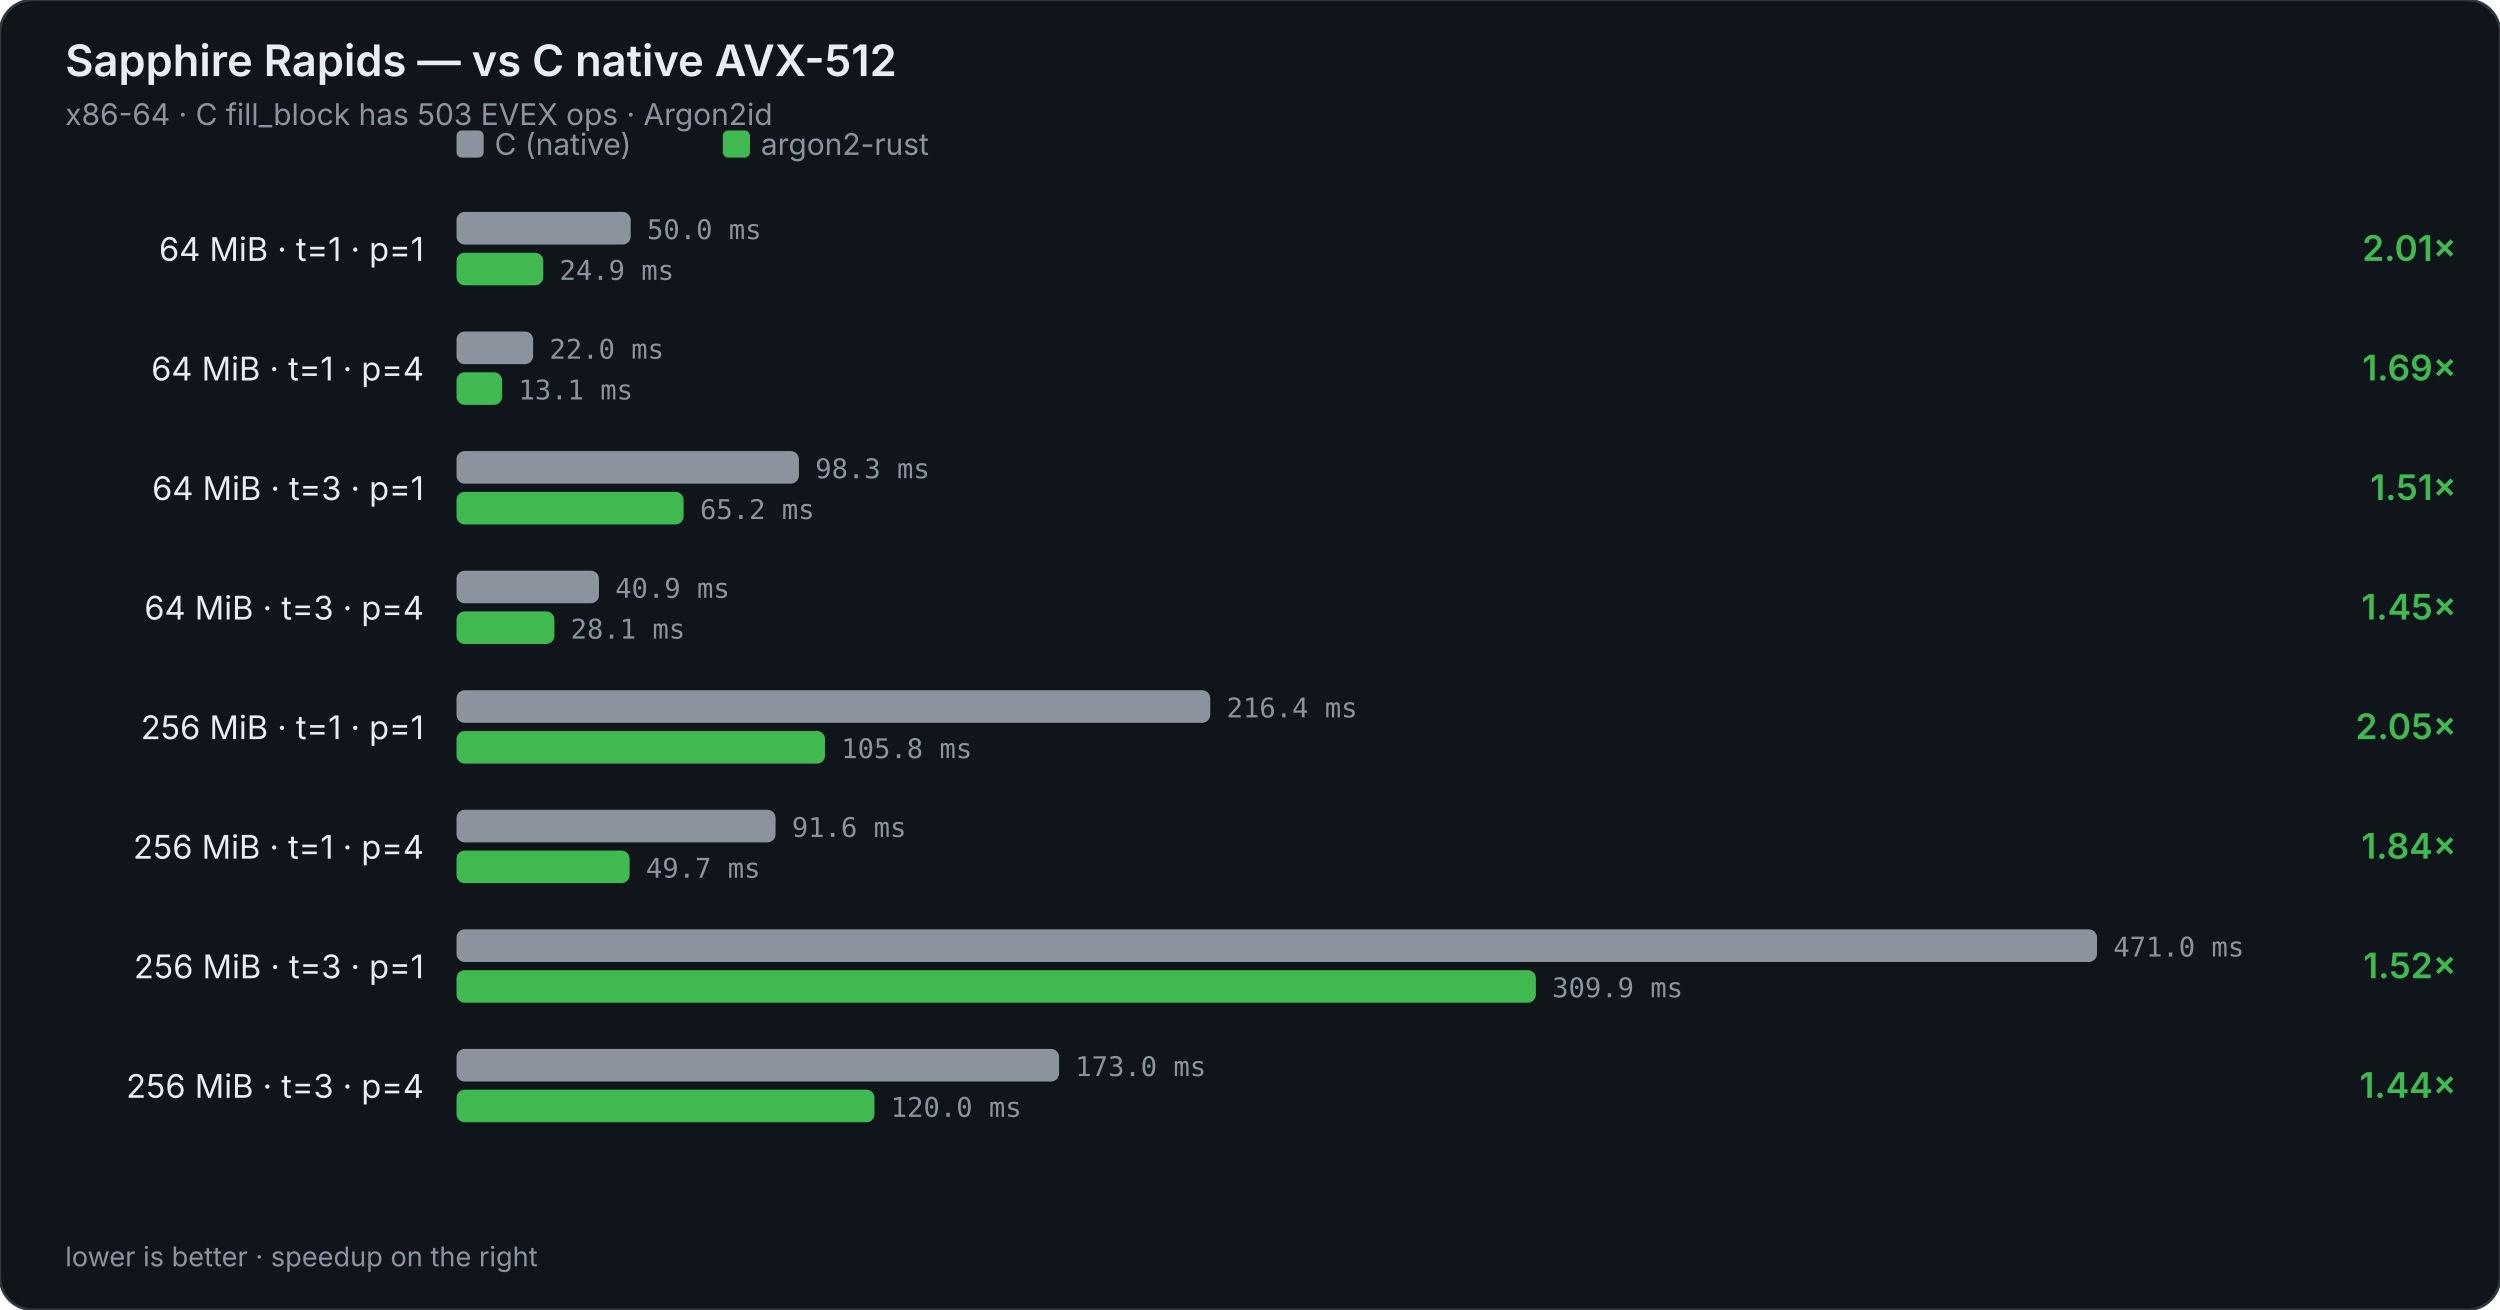
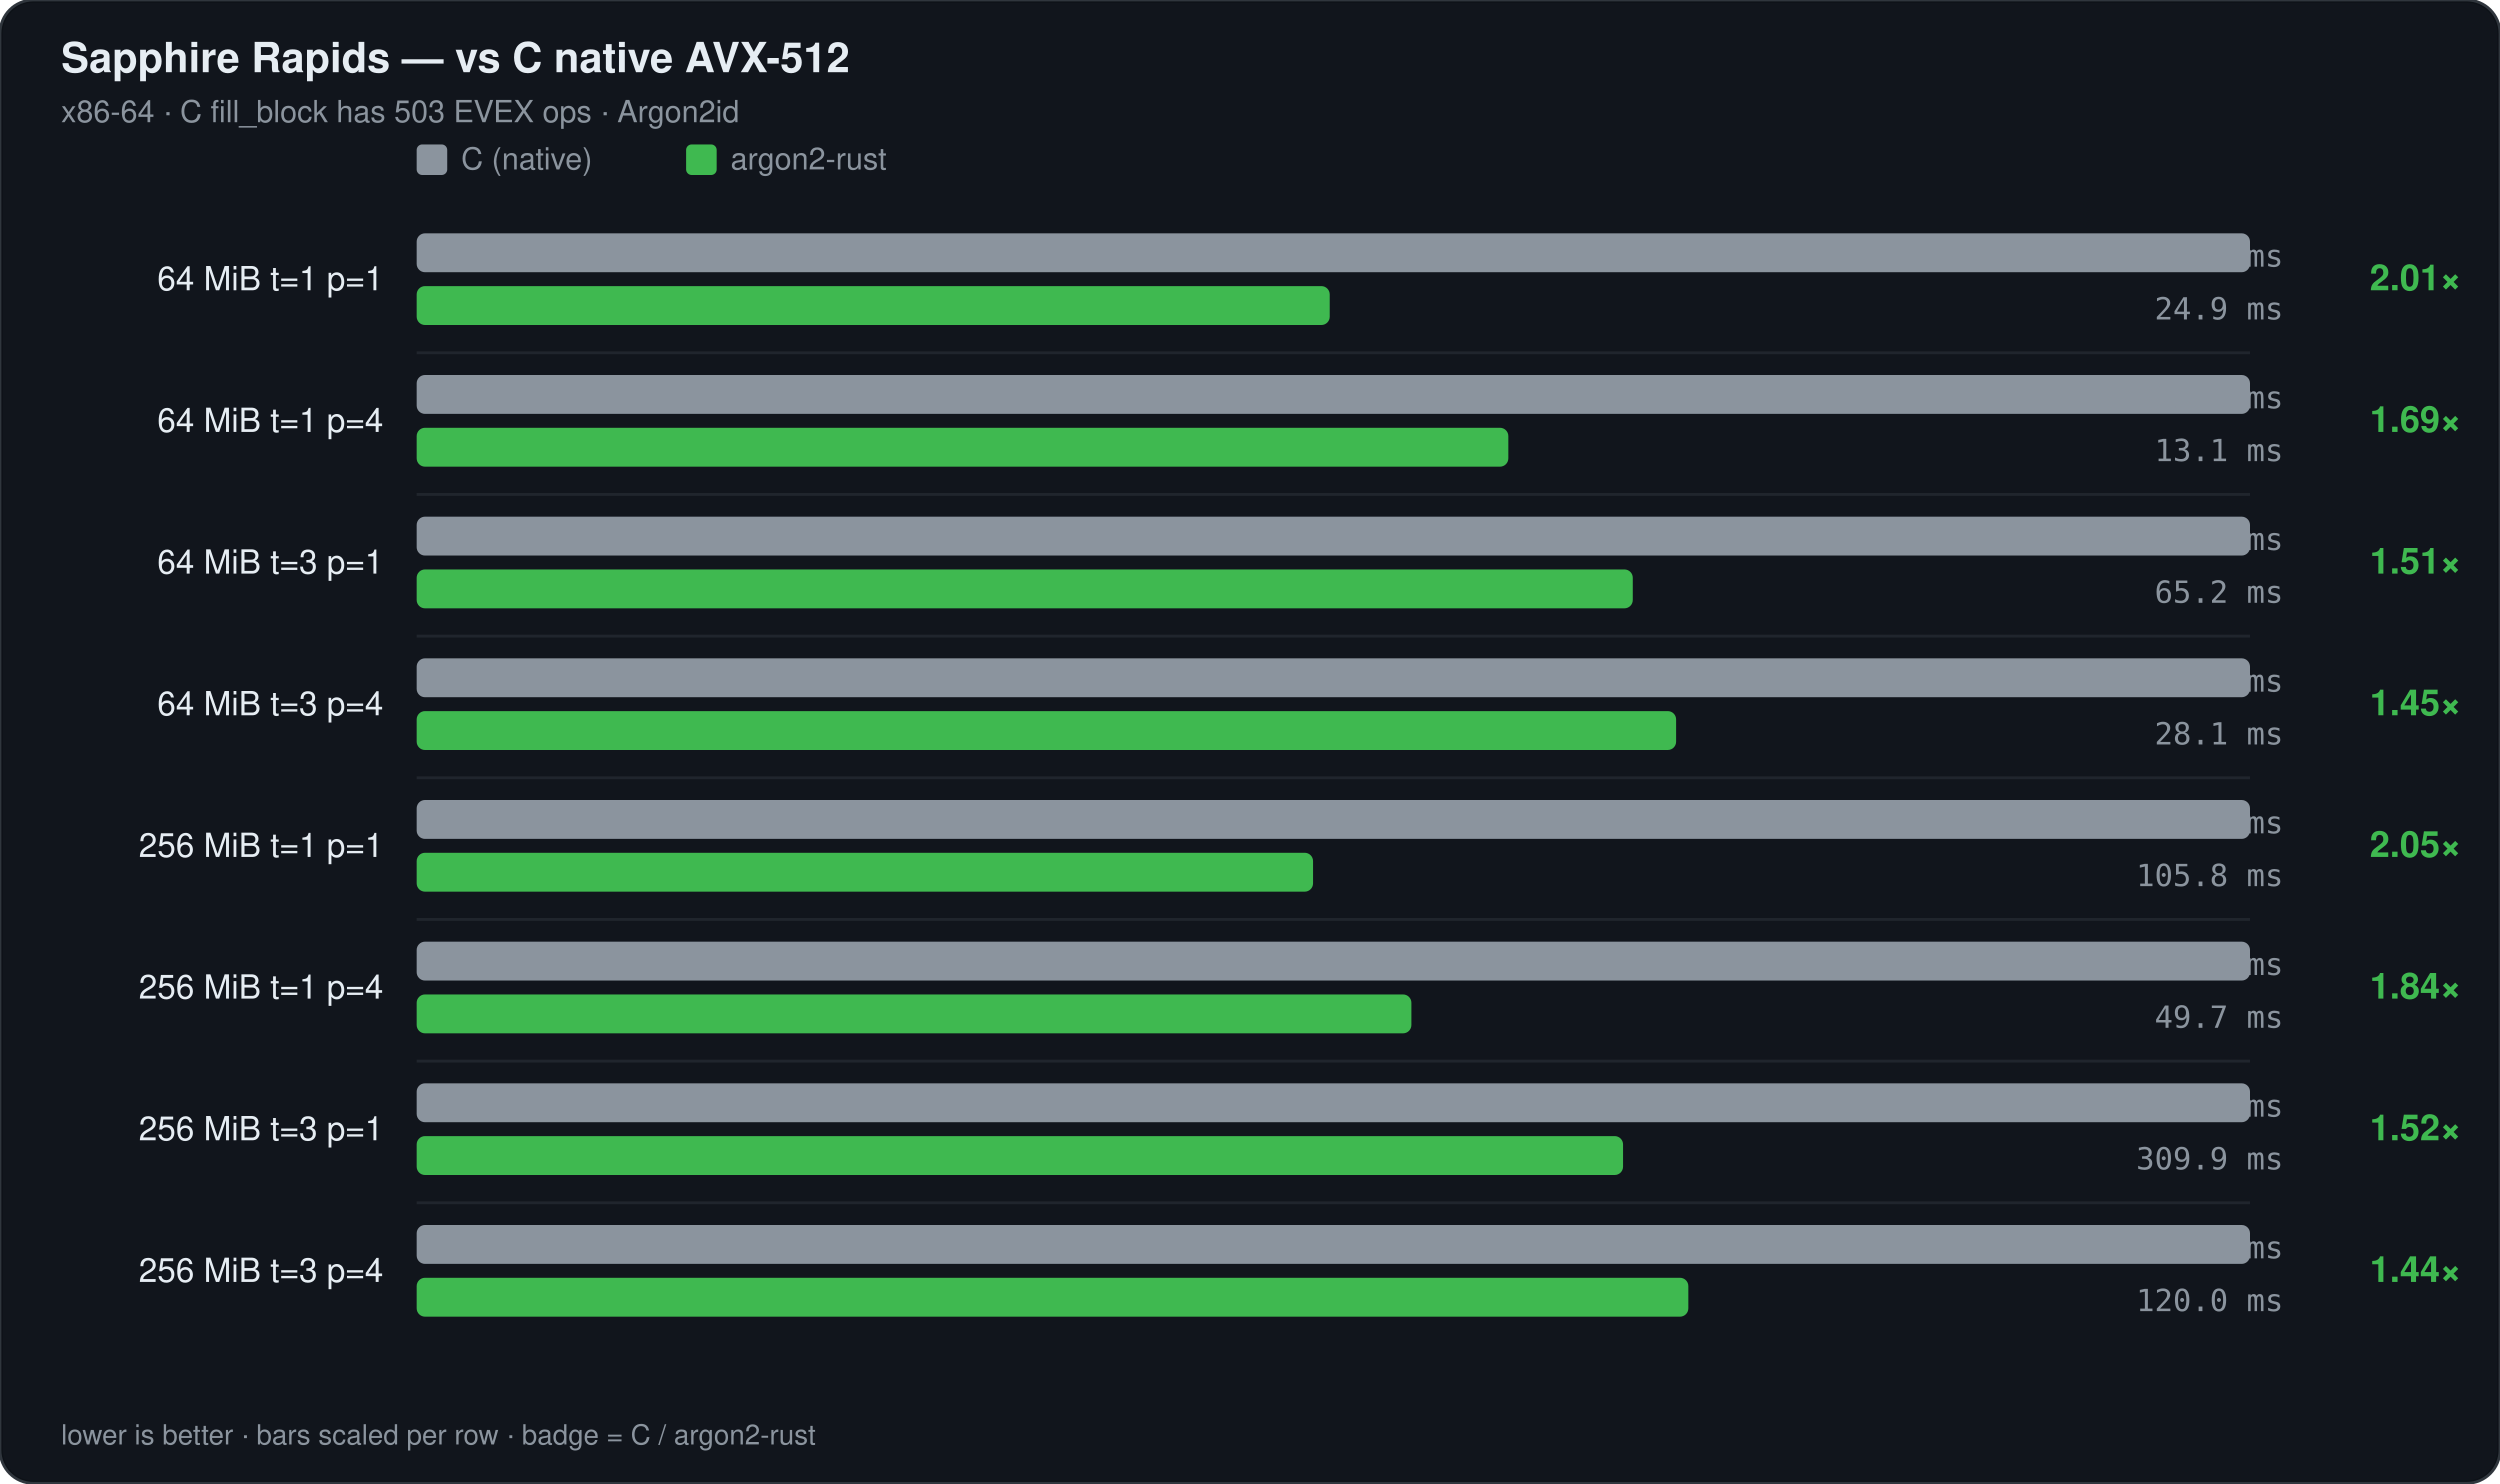
- <svg xmlns="http://www.w3.org/2000/svg" width="920" height="482" viewBox="0 0 920 482" role="img" aria-label="Sapphire Rapids — vs C native AVX-512">
-   <defs>
-     <style>
-       /* Default styles are the final (visible) state so a frozen or
-          animation-stripped render still shows the full chart. */
-       .bar {
-         transform-box: fill-box;
-         transform-origin: left center;
-         animation: grow 0.85s cubic-bezier(0.22, 1, 0.36, 1) both;
-       }
-       .fade {
-         animation: fadein 0.5s ease-out both;
-       }
-       @keyframes grow {
-         from { transform: scaleX(0); opacity: 0.4; }
-         to   { transform: scaleX(1); opacity: 1; }
-       }
-       @keyframes fadein {
-         from { opacity: 0; }
-         to   { opacity: 1; }
-       }
-       @media (prefers-reduced-motion: reduce) {
-         .bar, .fade { animation: none; }
-       }
-     </style>
-   </defs>
-   <rect width="920" height="482" rx="12" fill="#0d1117" stroke="#30363d" stroke-width="1" />
-   <rect x="1" y="1" width="918" height="480" rx="11" fill="#161b22" opacity="0.35" />
-   <text x="24" y="28" fill="#e6edf3" font-size="16" font-weight="600" font-family="ui-sans-serif,system-ui,-apple-system,Segoe UI,sans-serif">Sapphire Rapids — vs C native AVX-512</text>
-   <text x="24" y="46" fill="#8b949e" font-size="11" font-family="ui-sans-serif,system-ui,-apple-system,Segoe UI,sans-serif">x86-64 · C fill_block has 503 EVEX ops · Argon2id</text>
-   <rect x="168" y="48" width="10" height="10" rx="2" fill="#8b949e" />
-   <text x="182" y="57" fill="#8b949e" font-size="11" font-family="ui-sans-serif,system-ui,-apple-system,Segoe UI,sans-serif">C (native)</text>
-   <rect x="266.0" y="48" width="10" height="10" rx="2" fill="#3fb950" />
-   <text x="280.0" y="57" fill="#8b949e" font-size="11" font-family="ui-sans-serif,system-ui,-apple-system,Segoe UI,sans-serif">argon2-rust</text>
-   <text x="156" y="96.0" text-anchor="end" fill="#e6edf3" font-size="12" font-family="ui-sans-serif,system-ui,-apple-system,Segoe UI,sans-serif">64 MiB · t=1 · p=1</text>
-   <text x="156" y="140.0" text-anchor="end" fill="#e6edf3" font-size="12" font-family="ui-sans-serif,system-ui,-apple-system,Segoe UI,sans-serif">64 MiB · t=1 · p=4</text>
-   <text x="156" y="184.0" text-anchor="end" fill="#e6edf3" font-size="12" font-family="ui-sans-serif,system-ui,-apple-system,Segoe UI,sans-serif">64 MiB · t=3 · p=1</text>
-   <text x="156" y="228.0" text-anchor="end" fill="#e6edf3" font-size="12" font-family="ui-sans-serif,system-ui,-apple-system,Segoe UI,sans-serif">64 MiB · t=3 · p=4</text>
-   <text x="156" y="272.0" text-anchor="end" fill="#e6edf3" font-size="12" font-family="ui-sans-serif,system-ui,-apple-system,Segoe UI,sans-serif">256 MiB · t=1 · p=1</text>
-   <text x="156" y="316.0" text-anchor="end" fill="#e6edf3" font-size="12" font-family="ui-sans-serif,system-ui,-apple-system,Segoe UI,sans-serif">256 MiB · t=1 · p=4</text>
-   <text x="156" y="360.0" text-anchor="end" fill="#e6edf3" font-size="12" font-family="ui-sans-serif,system-ui,-apple-system,Segoe UI,sans-serif">256 MiB · t=3 · p=1</text>
-   <text x="156" y="404.0" text-anchor="end" fill="#e6edf3" font-size="12" font-family="ui-sans-serif,system-ui,-apple-system,Segoe UI,sans-serif">256 MiB · t=3 · p=4</text>
-   <rect class="bar" x="168" y="78" width="64.09" height="12" rx="3" fill="#8b949e" style="animation-delay:0.080s" />
-   <rect class="bar" x="168" y="93" width="31.92" height="12" rx="3" fill="#3fb950" style="animation-delay:0.125s" />
-   <rect class="bar" x="168" y="122" width="28.20" height="12" rx="3" fill="#8b949e" style="animation-delay:0.170s" />
-   <rect class="bar" x="168" y="137" width="16.79" height="12" rx="3" fill="#3fb950" style="animation-delay:0.215s" />
-   <rect class="bar" x="168" y="166" width="126.00" height="12" rx="3" fill="#8b949e" style="animation-delay:0.260s" />
-   <rect class="bar" x="168" y="181" width="83.57" height="12" rx="3" fill="#3fb950" style="animation-delay:0.305s" />
-   <rect class="bar" x="168" y="210" width="52.42" height="12" rx="3" fill="#8b949e" style="animation-delay:0.350s" />
-   <rect class="bar" x="168" y="225" width="36.02" height="12" rx="3" fill="#3fb950" style="animation-delay:0.395s" />
-   <rect class="bar" x="168" y="254" width="277.37" height="12" rx="3" fill="#8b949e" style="animation-delay:0.440s" />
-   <rect class="bar" x="168" y="269" width="135.61" height="12" rx="3" fill="#3fb950" style="animation-delay:0.485s" />
-   <rect class="bar" x="168" y="298" width="117.41" height="12" rx="3" fill="#8b949e" style="animation-delay:0.530s" />
-   <rect class="bar" x="168" y="313" width="63.70" height="12" rx="3" fill="#3fb950" style="animation-delay:0.575s" />
-   <rect class="bar" x="168" y="342" width="603.70" height="12" rx="3" fill="#8b949e" style="animation-delay:0.620s" />
-   <rect class="bar" x="168" y="357" width="397.21" height="12" rx="3" fill="#3fb950" style="animation-delay:0.665s" />
-   <rect class="bar" x="168" y="386" width="221.74" height="12" rx="3" fill="#8b949e" style="animation-delay:0.710s" />
-   <rect class="bar" x="168" y="401" width="153.81" height="12" rx="3" fill="#3fb950" style="animation-delay:0.755s" />
-   <text class="fade" x="238.1" y="88" fill="#8b949e" font-size="10" font-family="ui-monospace,SFMono-Regular,Menlo,monospace" style="animation-delay:0.230s">50.0 ms</text>
-   <text class="fade" x="205.9" y="103" fill="#8b949e" font-size="10" font-family="ui-monospace,SFMono-Regular,Menlo,monospace" style="animation-delay:0.275s">24.9 ms</text>
-   <text class="fade" x="202.2" y="132" fill="#8b949e" font-size="10" font-family="ui-monospace,SFMono-Regular,Menlo,monospace" style="animation-delay:0.320s">22.0 ms</text>
-   <text class="fade" x="190.8" y="147" fill="#8b949e" font-size="10" font-family="ui-monospace,SFMono-Regular,Menlo,monospace" style="animation-delay:0.365s">13.1 ms</text>
-   <text class="fade" x="300.0" y="176" fill="#8b949e" font-size="10" font-family="ui-monospace,SFMono-Regular,Menlo,monospace" style="animation-delay:0.410s">98.3 ms</text>
-   <text class="fade" x="257.6" y="191" fill="#8b949e" font-size="10" font-family="ui-monospace,SFMono-Regular,Menlo,monospace" style="animation-delay:0.455s">65.2 ms</text>
-   <text class="fade" x="226.4" y="220" fill="#8b949e" font-size="10" font-family="ui-monospace,SFMono-Regular,Menlo,monospace" style="animation-delay:0.500s">40.9 ms</text>
-   <text class="fade" x="210.0" y="235" fill="#8b949e" font-size="10" font-family="ui-monospace,SFMono-Regular,Menlo,monospace" style="animation-delay:0.545s">28.1 ms</text>
-   <text class="fade" x="451.4" y="264" fill="#8b949e" font-size="10" font-family="ui-monospace,SFMono-Regular,Menlo,monospace" style="animation-delay:0.590s">216.4 ms</text>
-   <text class="fade" x="309.6" y="279" fill="#8b949e" font-size="10" font-family="ui-monospace,SFMono-Regular,Menlo,monospace" style="animation-delay:0.635s">105.8 ms</text>
-   <text class="fade" x="291.4" y="308" fill="#8b949e" font-size="10" font-family="ui-monospace,SFMono-Regular,Menlo,monospace" style="animation-delay:0.680s">91.6 ms</text>
-   <text class="fade" x="237.7" y="323" fill="#8b949e" font-size="10" font-family="ui-monospace,SFMono-Regular,Menlo,monospace" style="animation-delay:0.725s">49.7 ms</text>
-   <text class="fade" x="777.7" y="352" fill="#8b949e" font-size="10" font-family="ui-monospace,SFMono-Regular,Menlo,monospace" style="animation-delay:0.770s">471.0 ms</text>
-   <text class="fade" x="571.2" y="367" fill="#8b949e" font-size="10" font-family="ui-monospace,SFMono-Regular,Menlo,monospace" style="animation-delay:0.815s">309.9 ms</text>
-   <text class="fade" x="395.7" y="396" fill="#8b949e" font-size="10" font-family="ui-monospace,SFMono-Regular,Menlo,monospace" style="animation-delay:0.860s">173.0 ms</text>
-   <text class="fade" x="327.8" y="411" fill="#8b949e" font-size="10" font-family="ui-monospace,SFMono-Regular,Menlo,monospace" style="animation-delay:0.905s">120.0 ms</text>
-   <text class="fade" x="904" y="96.0" text-anchor="end" fill="#3fb950" font-size="13" font-weight="600" font-family="ui-sans-serif,system-ui,-apple-system,Segoe UI,sans-serif" style="animation-delay:0.350s">2.01×</text>
-   <text class="fade" x="904" y="140.0" text-anchor="end" fill="#3fb950" font-size="13" font-weight="600" font-family="ui-sans-serif,system-ui,-apple-system,Segoe UI,sans-serif" style="animation-delay:0.430s">1.69×</text>
-   <text class="fade" x="904" y="184.0" text-anchor="end" fill="#3fb950" font-size="13" font-weight="600" font-family="ui-sans-serif,system-ui,-apple-system,Segoe UI,sans-serif" style="animation-delay:0.510s">1.51×</text>
-   <text class="fade" x="904" y="228.0" text-anchor="end" fill="#3fb950" font-size="13" font-weight="600" font-family="ui-sans-serif,system-ui,-apple-system,Segoe UI,sans-serif" style="animation-delay:0.590s">1.45×</text>
-   <text class="fade" x="904" y="272.0" text-anchor="end" fill="#3fb950" font-size="13" font-weight="600" font-family="ui-sans-serif,system-ui,-apple-system,Segoe UI,sans-serif" style="animation-delay:0.670s">2.05×</text>
-   <text class="fade" x="904" y="316.0" text-anchor="end" fill="#3fb950" font-size="13" font-weight="600" font-family="ui-sans-serif,system-ui,-apple-system,Segoe UI,sans-serif" style="animation-delay:0.750s">1.84×</text>
-   <text class="fade" x="904" y="360.0" text-anchor="end" fill="#3fb950" font-size="13" font-weight="600" font-family="ui-sans-serif,system-ui,-apple-system,Segoe UI,sans-serif" style="animation-delay:0.830s">1.52×</text>
-   <text class="fade" x="904" y="404.0" text-anchor="end" fill="#3fb950" font-size="13" font-weight="600" font-family="ui-sans-serif,system-ui,-apple-system,Segoe UI,sans-serif" style="animation-delay:0.910s">1.44×</text>
-   <text x="24" y="466" fill="#8b949e" font-size="10" font-family="ui-sans-serif,system-ui,-apple-system,Segoe UI,sans-serif">lower is better · speedup on the right</text>
+ <svg xmlns="http://www.w3.org/2000/svg" width="900" height="534" viewBox="0 0 900 534" role="img" aria-label="Sapphire Rapids — vs C native AVX-512">
+   <rect width="900" height="534" rx="12" fill="#0d1117" stroke="#30363d" stroke-width="1" />
+   <rect x="1" y="1" width="898" height="532" rx="11" fill="#161b22" opacity="0.4" />
+   <text x="22" y="26" fill="#e6edf3" font-size="15" font-weight="600" font-family="ui-sans-serif,system-ui,-apple-system,Segoe UI,Helvetica,Arial,sans-serif">Sapphire Rapids — vs C native AVX-512</text>
+   <text x="22" y="44" fill="#8b949e" font-size="11" font-family="ui-sans-serif,system-ui,-apple-system,Segoe UI,Helvetica,Arial,sans-serif">x86-64 · C fill_block has 503 EVEX ops · Argon2id</text>
+   <rect x="150" y="52" width="11" height="11" rx="2" fill="#8b949e" />
+   <text x="166" y="61" fill="#8b949e" font-size="11" font-family="ui-sans-serif,system-ui,-apple-system,Segoe UI,Helvetica,Arial,sans-serif">C (native)</text>
+   <rect x="247" y="52" width="11" height="11" rx="2" fill="#3fb950" />
+   <text x="263" y="61" fill="#8b949e" font-size="11" font-family="ui-sans-serif,system-ui,-apple-system,Segoe UI,Helvetica,Arial,sans-serif">argon2-rust</text>
+   <text x="138" y="104.5" text-anchor="end" fill="#e6edf3" font-size="12" font-family="ui-sans-serif,system-ui,-apple-system,Segoe UI,Helvetica,Arial,sans-serif">64 MiB  t=1  p=1</text>
+   <rect x="150.0" y="84.0" width="660.0" height="14" rx="3" fill="#8b949e">
+     <animate attributeName="width" values="0;0;660.0" dur="0.81s" begin="0s" fill="freeze" calcMode="spline" keyTimes="0;0.074;1" keySplines="0 0 1 1;0.25 0.1 0.25 1" />
+   </rect>
+   <text x="822.0" y="96.0" text-anchor="end" fill="#8b949e" font-size="11" font-weight="400" font-family="ui-monospace,SFMono-Regular,Menlo,Consolas,monospace" opacity="1">
+     <animate attributeName="opacity" values="0;0;1" dur="0.86s" begin="0s" fill="freeze" keyTimes="0;0.593;1" />50.0 ms</text>
+   <rect x="150.0" y="103.0" width="328.7" height="14" rx="3" fill="#3fb950">
+     <animate attributeName="width" values="0;0;328.7" dur="0.85s" begin="0s" fill="freeze" calcMode="spline" keyTimes="0;0.118;1" keySplines="0 0 1 1;0.25 0.1 0.25 1" />
+   </rect>
+   <text x="822.0" y="115.0" text-anchor="end" fill="#8b949e" font-size="11" font-weight="400" font-family="ui-monospace,SFMono-Regular,Menlo,Consolas,monospace" opacity="1">
+     <animate attributeName="opacity" values="0;0;1" dur="0.90s" begin="0s" fill="freeze" keyTimes="0;0.611;1" />24.9 ms</text>
+   <text x="886.0" y="104.5" text-anchor="end" fill="#3fb950" font-size="13" font-weight="700" font-family="ui-sans-serif,system-ui,-apple-system,Segoe UI,Helvetica,Arial,sans-serif" opacity="1">
+     <animate attributeName="opacity" values="0;0;1" dur="0.60s" begin="0s" fill="freeze" keyTimes="0;0.417;1" />2.01×</text>
+   <line x1="150" y1="127.0" x2="810" y2="127.0" stroke="#30363d" stroke-width="1" opacity="0.5" />
+   <text x="138" y="155.5" text-anchor="end" fill="#e6edf3" font-size="12" font-family="ui-sans-serif,system-ui,-apple-system,Segoe UI,Helvetica,Arial,sans-serif">64 MiB  t=1  p=4</text>
+   <rect x="150.0" y="135.0" width="660.0" height="14" rx="3" fill="#8b949e">
+     <animate attributeName="width" values="0;0;660.0" dur="0.89s" begin="0s" fill="freeze" calcMode="spline" keyTimes="0;0.157;1" keySplines="0 0 1 1;0.25 0.1 0.25 1" />
+   </rect>
+   <text x="822.0" y="147.0" text-anchor="end" fill="#8b949e" font-size="11" font-weight="400" font-family="ui-monospace,SFMono-Regular,Menlo,Consolas,monospace" opacity="1">
+     <animate attributeName="opacity" values="0;0;1" dur="0.94s" begin="0s" fill="freeze" keyTimes="0;0.628;1" />22.0 ms</text>
+   <rect x="150.0" y="154.0" width="393.0" height="14" rx="3" fill="#3fb950">
+     <animate attributeName="width" values="0;0;393.0" dur="0.93s" begin="0s" fill="freeze" calcMode="spline" keyTimes="0;0.194;1" keySplines="0 0 1 1;0.25 0.1 0.25 1" />
+   </rect>
+   <text x="822.0" y="166.0" text-anchor="end" fill="#8b949e" font-size="11" font-weight="400" font-family="ui-monospace,SFMono-Regular,Menlo,Consolas,monospace" opacity="1">
+     <animate attributeName="opacity" values="0;0;1" dur="0.98s" begin="0s" fill="freeze" keyTimes="0;0.643;1" />13.1 ms</text>
+   <text x="886.0" y="155.5" text-anchor="end" fill="#3fb950" font-size="13" font-weight="700" font-family="ui-sans-serif,system-ui,-apple-system,Segoe UI,Helvetica,Arial,sans-serif" opacity="1">
+     <animate attributeName="opacity" values="0;0;1" dur="0.68s" begin="0s" fill="freeze" keyTimes="0;0.485;1" />1.69×</text>
+   <line x1="150" y1="178.0" x2="810" y2="178.0" stroke="#30363d" stroke-width="1" opacity="0.5" />
+   <text x="138" y="206.5" text-anchor="end" fill="#e6edf3" font-size="12" font-family="ui-sans-serif,system-ui,-apple-system,Segoe UI,Helvetica,Arial,sans-serif">64 MiB  t=3  p=1</text>
+   <rect x="150.0" y="186.0" width="660.0" height="14" rx="3" fill="#8b949e">
+     <animate attributeName="width" values="0;0;660.0" dur="0.97s" begin="0s" fill="freeze" calcMode="spline" keyTimes="0;0.227;1" keySplines="0 0 1 1;0.25 0.1 0.25 1" />
+   </rect>
+   <text x="822.0" y="198.0" text-anchor="end" fill="#8b949e" font-size="11" font-weight="400" font-family="ui-monospace,SFMono-Regular,Menlo,Consolas,monospace" opacity="1">
+     <animate attributeName="opacity" values="0;0;1" dur="1.02s" begin="0s" fill="freeze" keyTimes="0;0.657;1" />98.3 ms</text>
+   <rect x="150.0" y="205.0" width="437.8" height="14" rx="3" fill="#3fb950">
+     <animate attributeName="width" values="0;0;437.8" dur="1.01s" begin="0s" fill="freeze" calcMode="spline" keyTimes="0;0.257;1" keySplines="0 0 1 1;0.25 0.1 0.25 1" />
+   </rect>
+   <text x="822.0" y="217.0" text-anchor="end" fill="#8b949e" font-size="11" font-weight="400" font-family="ui-monospace,SFMono-Regular,Menlo,Consolas,monospace" opacity="1">
+     <animate attributeName="opacity" values="0;0;1" dur="1.06s" begin="0s" fill="freeze" keyTimes="0;0.670;1" />65.2 ms</text>
+   <text x="886.0" y="206.5" text-anchor="end" fill="#3fb950" font-size="13" font-weight="700" font-family="ui-sans-serif,system-ui,-apple-system,Segoe UI,Helvetica,Arial,sans-serif" opacity="1">
+     <animate attributeName="opacity" values="0;0;1" dur="0.76s" begin="0s" fill="freeze" keyTimes="0;0.539;1" />1.51×</text>
+   <line x1="150" y1="229.0" x2="810" y2="229.0" stroke="#30363d" stroke-width="1" opacity="0.5" />
+   <text x="138" y="257.5" text-anchor="end" fill="#e6edf3" font-size="12" font-family="ui-sans-serif,system-ui,-apple-system,Segoe UI,Helvetica,Arial,sans-serif">64 MiB  t=3  p=4</text>
+   <rect x="150.0" y="237.0" width="660.0" height="14" rx="3" fill="#8b949e">
+     <animate attributeName="width" values="0;0;660.0" dur="1.05s" begin="0s" fill="freeze" calcMode="spline" keyTimes="0;0.286;1" keySplines="0 0 1 1;0.25 0.1 0.25 1" />
+   </rect>
+   <text x="822.0" y="249.0" text-anchor="end" fill="#8b949e" font-size="11" font-weight="400" font-family="ui-monospace,SFMono-Regular,Menlo,Consolas,monospace" opacity="1">
+     <animate attributeName="opacity" values="0;0;1" dur="1.10s" begin="0s" fill="freeze" keyTimes="0;0.682;1" />40.9 ms</text>
+   <rect x="150.0" y="256.0" width="453.4" height="14" rx="3" fill="#3fb950">
+     <animate attributeName="width" values="0;0;453.4" dur="1.09s" begin="0s" fill="freeze" calcMode="spline" keyTimes="0;0.312;1" keySplines="0 0 1 1;0.25 0.1 0.25 1" />
+   </rect>
+   <text x="822.0" y="268.0" text-anchor="end" fill="#8b949e" font-size="11" font-weight="400" font-family="ui-monospace,SFMono-Regular,Menlo,Consolas,monospace" opacity="1">
+     <animate attributeName="opacity" values="0;0;1" dur="1.14s" begin="0s" fill="freeze" keyTimes="0;0.693;1" />28.1 ms</text>
+   <text x="886.0" y="257.5" text-anchor="end" fill="#3fb950" font-size="13" font-weight="700" font-family="ui-sans-serif,system-ui,-apple-system,Segoe UI,Helvetica,Arial,sans-serif" opacity="1">
+     <animate attributeName="opacity" values="0;0;1" dur="0.84s" begin="0s" fill="freeze" keyTimes="0;0.583;1" />1.45×</text>
+   <line x1="150" y1="280.0" x2="810" y2="280.0" stroke="#30363d" stroke-width="1" opacity="0.5" />
+   <text x="138" y="308.5" text-anchor="end" fill="#e6edf3" font-size="12" font-family="ui-sans-serif,system-ui,-apple-system,Segoe UI,Helvetica,Arial,sans-serif">256 MiB  t=1  p=1</text>
+   <rect x="150.0" y="288.0" width="660.0" height="14" rx="3" fill="#8b949e">
+     <animate attributeName="width" values="0;0;660.0" dur="1.13s" begin="0s" fill="freeze" calcMode="spline" keyTimes="0;0.336;1" keySplines="0 0 1 1;0.25 0.1 0.25 1" />
+   </rect>
+   <text x="822.0" y="300.0" text-anchor="end" fill="#8b949e" font-size="11" font-weight="400" font-family="ui-monospace,SFMono-Regular,Menlo,Consolas,monospace" opacity="1">
+     <animate attributeName="opacity" values="0;0;1" dur="1.18s" begin="0s" fill="freeze" keyTimes="0;0.703;1" />216.4 ms</text>
+   <rect x="150.0" y="307.0" width="322.7" height="14" rx="3" fill="#3fb950">
+     <animate attributeName="width" values="0;0;322.7" dur="1.17s" begin="0s" fill="freeze" calcMode="spline" keyTimes="0;0.359;1" keySplines="0 0 1 1;0.25 0.1 0.25 1" />
+   </rect>
+   <text x="822.0" y="319.0" text-anchor="end" fill="#8b949e" font-size="11" font-weight="400" font-family="ui-monospace,SFMono-Regular,Menlo,Consolas,monospace" opacity="1">
+     <animate attributeName="opacity" values="0;0;1" dur="1.22s" begin="0s" fill="freeze" keyTimes="0;0.713;1" />105.8 ms</text>
+   <text x="886.0" y="308.5" text-anchor="end" fill="#3fb950" font-size="13" font-weight="700" font-family="ui-sans-serif,system-ui,-apple-system,Segoe UI,Helvetica,Arial,sans-serif" opacity="1">
+     <animate attributeName="opacity" values="0;0;1" dur="0.92s" begin="0s" fill="freeze" keyTimes="0;0.620;1" />2.05×</text>
+   <line x1="150" y1="331.0" x2="810" y2="331.0" stroke="#30363d" stroke-width="1" opacity="0.5" />
+   <text x="138" y="359.5" text-anchor="end" fill="#e6edf3" font-size="12" font-family="ui-sans-serif,system-ui,-apple-system,Segoe UI,Helvetica,Arial,sans-serif">256 MiB  t=1  p=4</text>
+   <rect x="150.0" y="339.0" width="660.0" height="14" rx="3" fill="#8b949e">
+     <animate attributeName="width" values="0;0;660.0" dur="1.21s" begin="0s" fill="freeze" calcMode="spline" keyTimes="0;0.380;1" keySplines="0 0 1 1;0.25 0.1 0.25 1" />
+   </rect>
+   <text x="822.0" y="351.0" text-anchor="end" fill="#8b949e" font-size="11" font-weight="400" font-family="ui-monospace,SFMono-Regular,Menlo,Consolas,monospace" opacity="1">
+     <animate attributeName="opacity" values="0;0;1" dur="1.26s" begin="0s" fill="freeze" keyTimes="0;0.722;1" />91.6 ms</text>
+   <rect x="150.0" y="358.0" width="358.1" height="14" rx="3" fill="#3fb950">
+     <animate attributeName="width" values="0;0;358.1" dur="1.25s" begin="0s" fill="freeze" calcMode="spline" keyTimes="0;0.400;1" keySplines="0 0 1 1;0.25 0.1 0.25 1" />
+   </rect>
+   <text x="822.0" y="370.0" text-anchor="end" fill="#8b949e" font-size="11" font-weight="400" font-family="ui-monospace,SFMono-Regular,Menlo,Consolas,monospace" opacity="1">
+     <animate attributeName="opacity" values="0;0;1" dur="1.30s" begin="0s" fill="freeze" keyTimes="0;0.731;1" />49.7 ms</text>
+   <text x="886.0" y="359.5" text-anchor="end" fill="#3fb950" font-size="13" font-weight="700" font-family="ui-sans-serif,system-ui,-apple-system,Segoe UI,Helvetica,Arial,sans-serif" opacity="1">
+     <animate attributeName="opacity" values="0;0;1" dur="1.00s" begin="0s" fill="freeze" keyTimes="0;0.650;1" />1.84×</text>
+   <line x1="150" y1="382.0" x2="810" y2="382.0" stroke="#30363d" stroke-width="1" opacity="0.5" />
+   <text x="138" y="410.5" text-anchor="end" fill="#e6edf3" font-size="12" font-family="ui-sans-serif,system-ui,-apple-system,Segoe UI,Helvetica,Arial,sans-serif">256 MiB  t=3  p=1</text>
+   <rect x="150.0" y="390.0" width="660.0" height="14" rx="3" fill="#8b949e">
+     <animate attributeName="width" values="0;0;660.0" dur="1.29s" begin="0s" fill="freeze" calcMode="spline" keyTimes="0;0.419;1" keySplines="0 0 1 1;0.25 0.1 0.25 1" />
+   </rect>
+   <text x="822.0" y="402.0" text-anchor="end" fill="#8b949e" font-size="11" font-weight="400" font-family="ui-monospace,SFMono-Regular,Menlo,Consolas,monospace" opacity="1">
+     <animate attributeName="opacity" values="0;0;1" dur="1.34s" begin="0s" fill="freeze" keyTimes="0;0.739;1" />471.0 ms</text>
+   <rect x="150.0" y="409.0" width="434.3" height="14" rx="3" fill="#3fb950">
+     <animate attributeName="width" values="0;0;434.3" dur="1.33s" begin="0s" fill="freeze" calcMode="spline" keyTimes="0;0.436;1" keySplines="0 0 1 1;0.25 0.1 0.25 1" />
+   </rect>
+   <text x="822.0" y="421.0" text-anchor="end" fill="#8b949e" font-size="11" font-weight="400" font-family="ui-monospace,SFMono-Regular,Menlo,Consolas,monospace" opacity="1">
+     <animate attributeName="opacity" values="0;0;1" dur="1.38s" begin="0s" fill="freeze" keyTimes="0;0.746;1" />309.9 ms</text>
+   <text x="886.0" y="410.5" text-anchor="end" fill="#3fb950" font-size="13" font-weight="700" font-family="ui-sans-serif,system-ui,-apple-system,Segoe UI,Helvetica,Arial,sans-serif" opacity="1">
+     <animate attributeName="opacity" values="0;0;1" dur="1.08s" begin="0s" fill="freeze" keyTimes="0;0.676;1" />1.52×</text>
+   <line x1="150" y1="433.0" x2="810" y2="433.0" stroke="#30363d" stroke-width="1" opacity="0.5" />
+   <text x="138" y="461.5" text-anchor="end" fill="#e6edf3" font-size="12" font-family="ui-sans-serif,system-ui,-apple-system,Segoe UI,Helvetica,Arial,sans-serif">256 MiB  t=3  p=4</text>
+   <rect x="150.0" y="441.0" width="660.0" height="14" rx="3" fill="#8b949e">
+     <animate attributeName="width" values="0;0;660.0" dur="1.37s" begin="0s" fill="freeze" calcMode="spline" keyTimes="0;0.453;1" keySplines="0 0 1 1;0.25 0.1 0.25 1" />
+   </rect>
+   <text x="822.0" y="453.0" text-anchor="end" fill="#8b949e" font-size="11" font-weight="400" font-family="ui-monospace,SFMono-Regular,Menlo,Consolas,monospace" opacity="1">
+     <animate attributeName="opacity" values="0;0;1" dur="1.42s" begin="0s" fill="freeze" keyTimes="0;0.754;1" />173.0 ms</text>
+   <rect x="150.0" y="460.0" width="457.8" height="14" rx="3" fill="#3fb950">
+     <animate attributeName="width" values="0;0;457.8" dur="1.41s" begin="0s" fill="freeze" calcMode="spline" keyTimes="0;0.468;1" keySplines="0 0 1 1;0.25 0.1 0.25 1" />
+   </rect>
+   <text x="822.0" y="472.0" text-anchor="end" fill="#8b949e" font-size="11" font-weight="400" font-family="ui-monospace,SFMono-Regular,Menlo,Consolas,monospace" opacity="1">
+     <animate attributeName="opacity" values="0;0;1" dur="1.46s" begin="0s" fill="freeze" keyTimes="0;0.760;1" />120.0 ms</text>
+   <text x="886.0" y="461.5" text-anchor="end" fill="#3fb950" font-size="13" font-weight="700" font-family="ui-sans-serif,system-ui,-apple-system,Segoe UI,Helvetica,Arial,sans-serif" opacity="1">
+     <animate attributeName="opacity" values="0;0;1" dur="1.16s" begin="0s" fill="freeze" keyTimes="0;0.698;1" />1.44×</text>
+   <text x="22" y="520" fill="#8b949e" font-size="10" font-family="ui-sans-serif,system-ui,-apple-system,Segoe UI,Helvetica,Arial,sans-serif">lower is better · bars scaled per row · badge = C / argon2-rust</text>
</svg>
